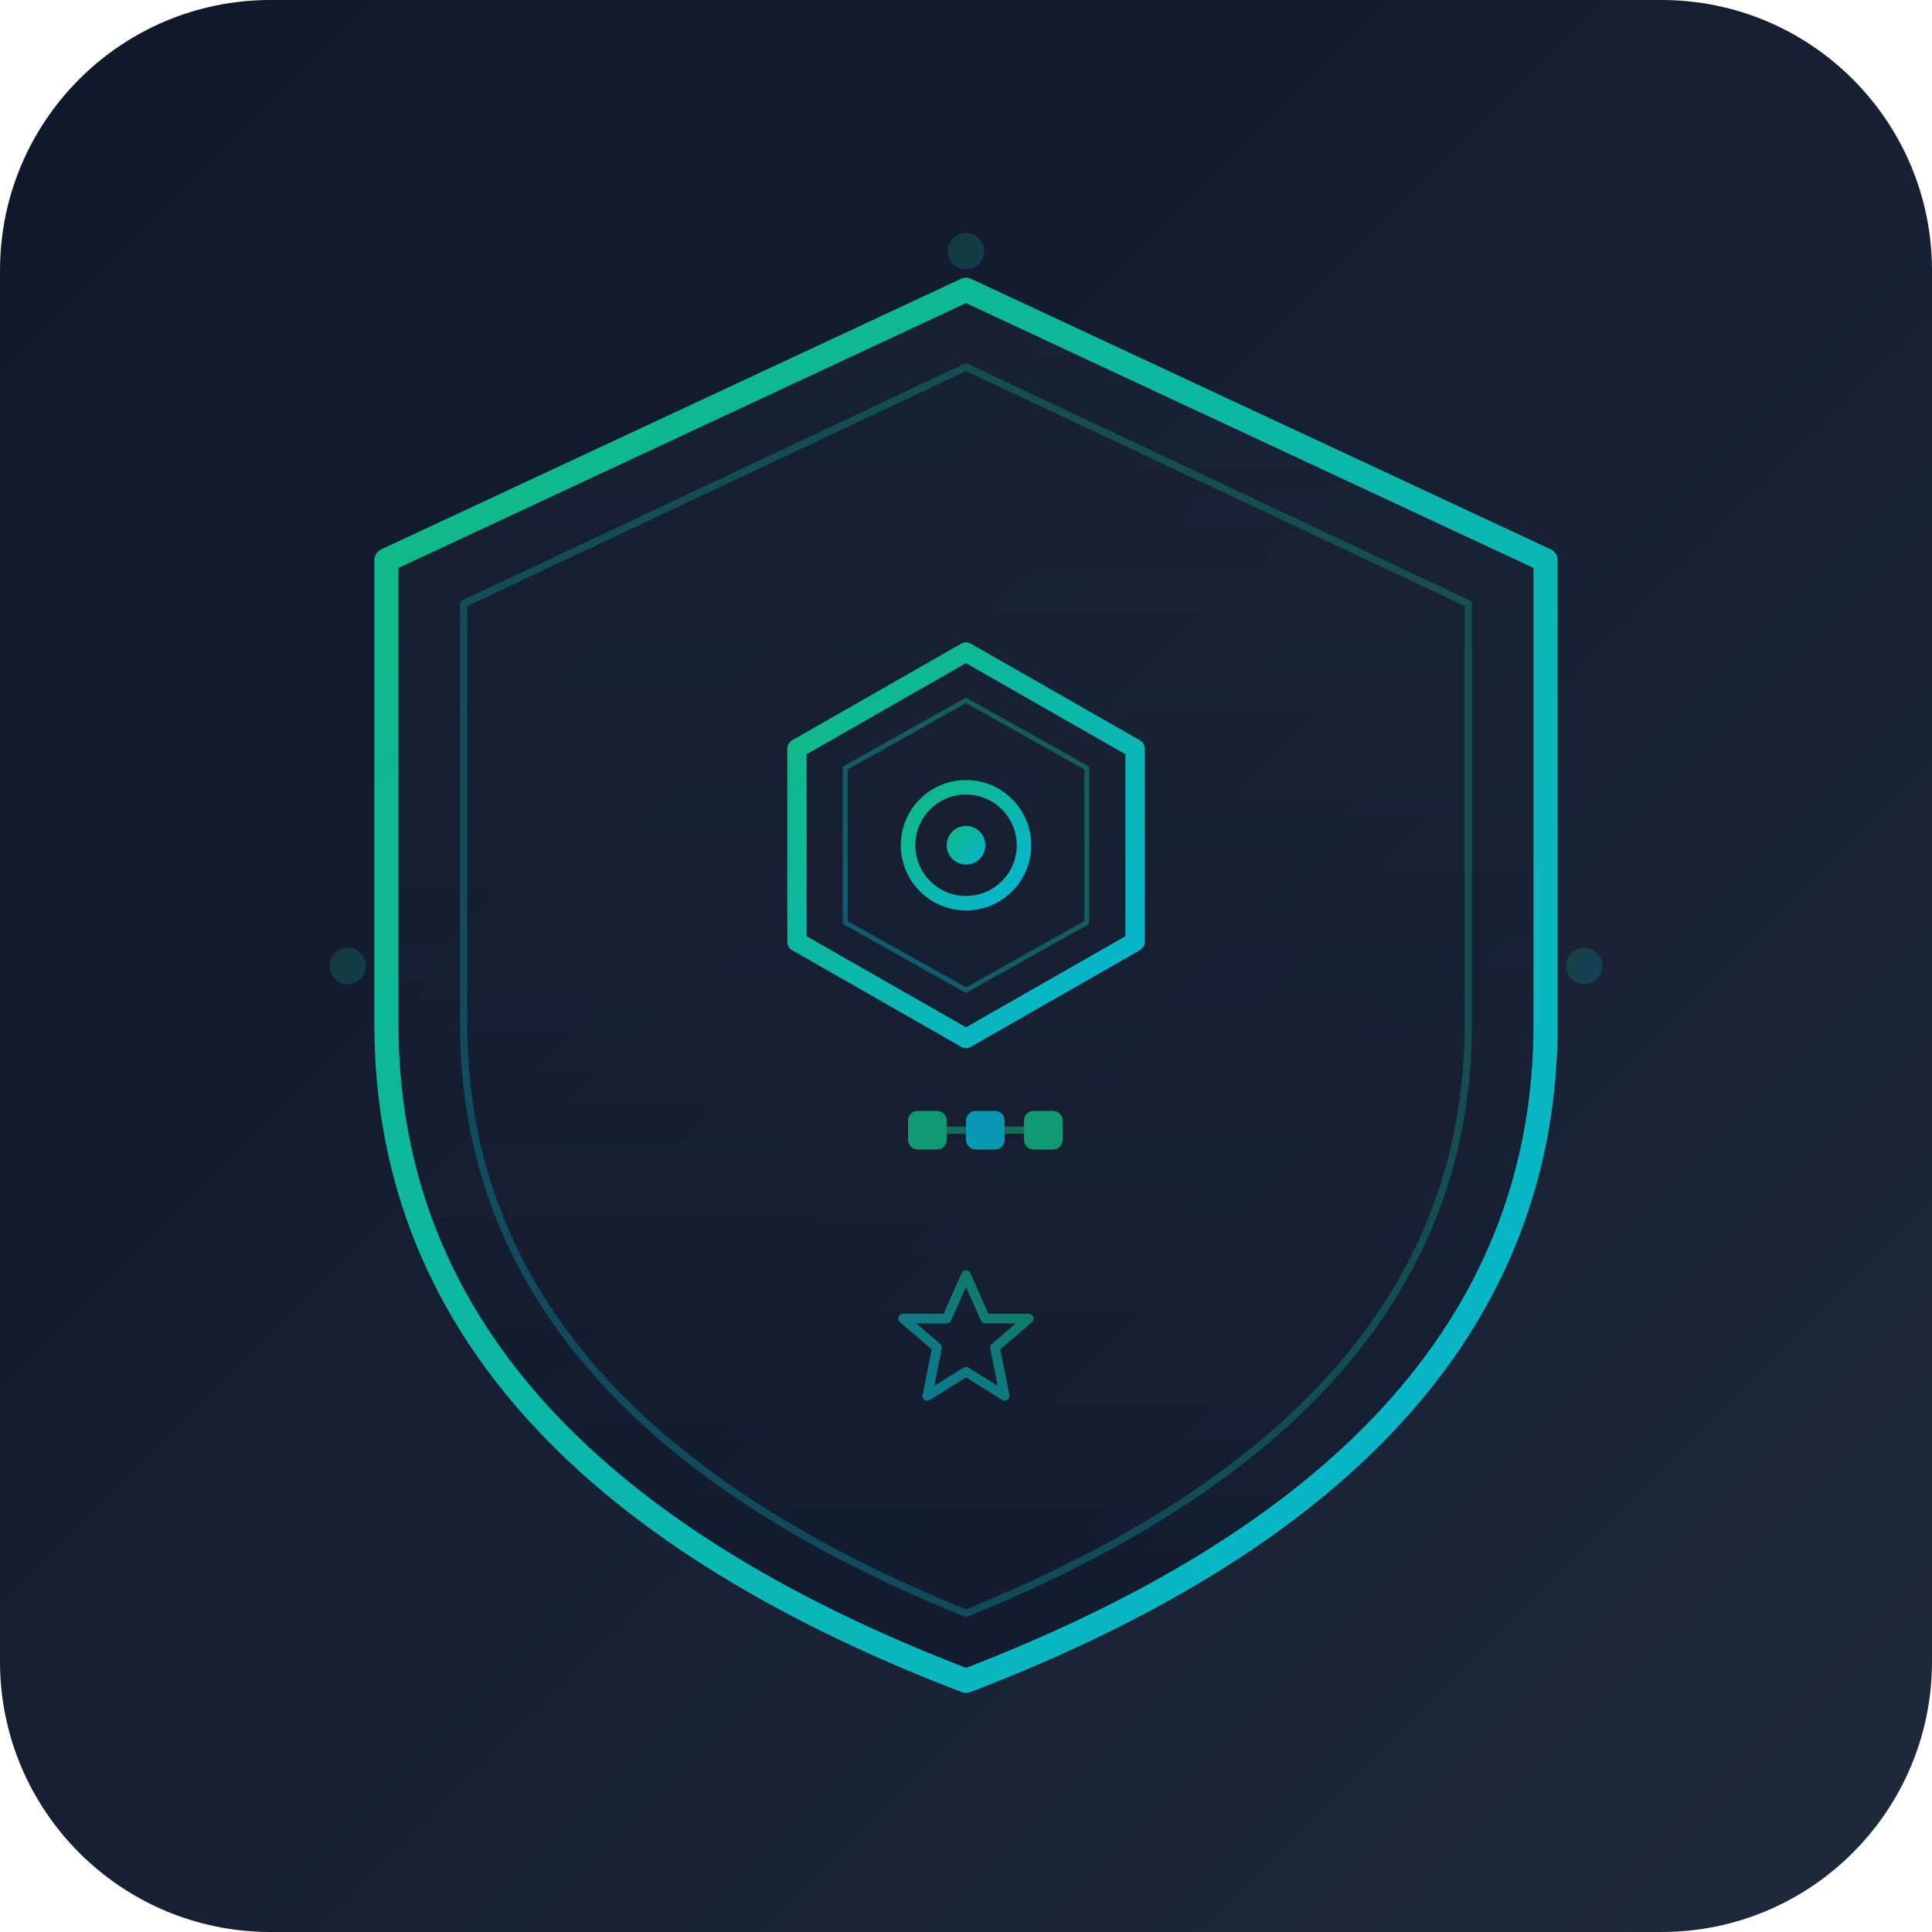
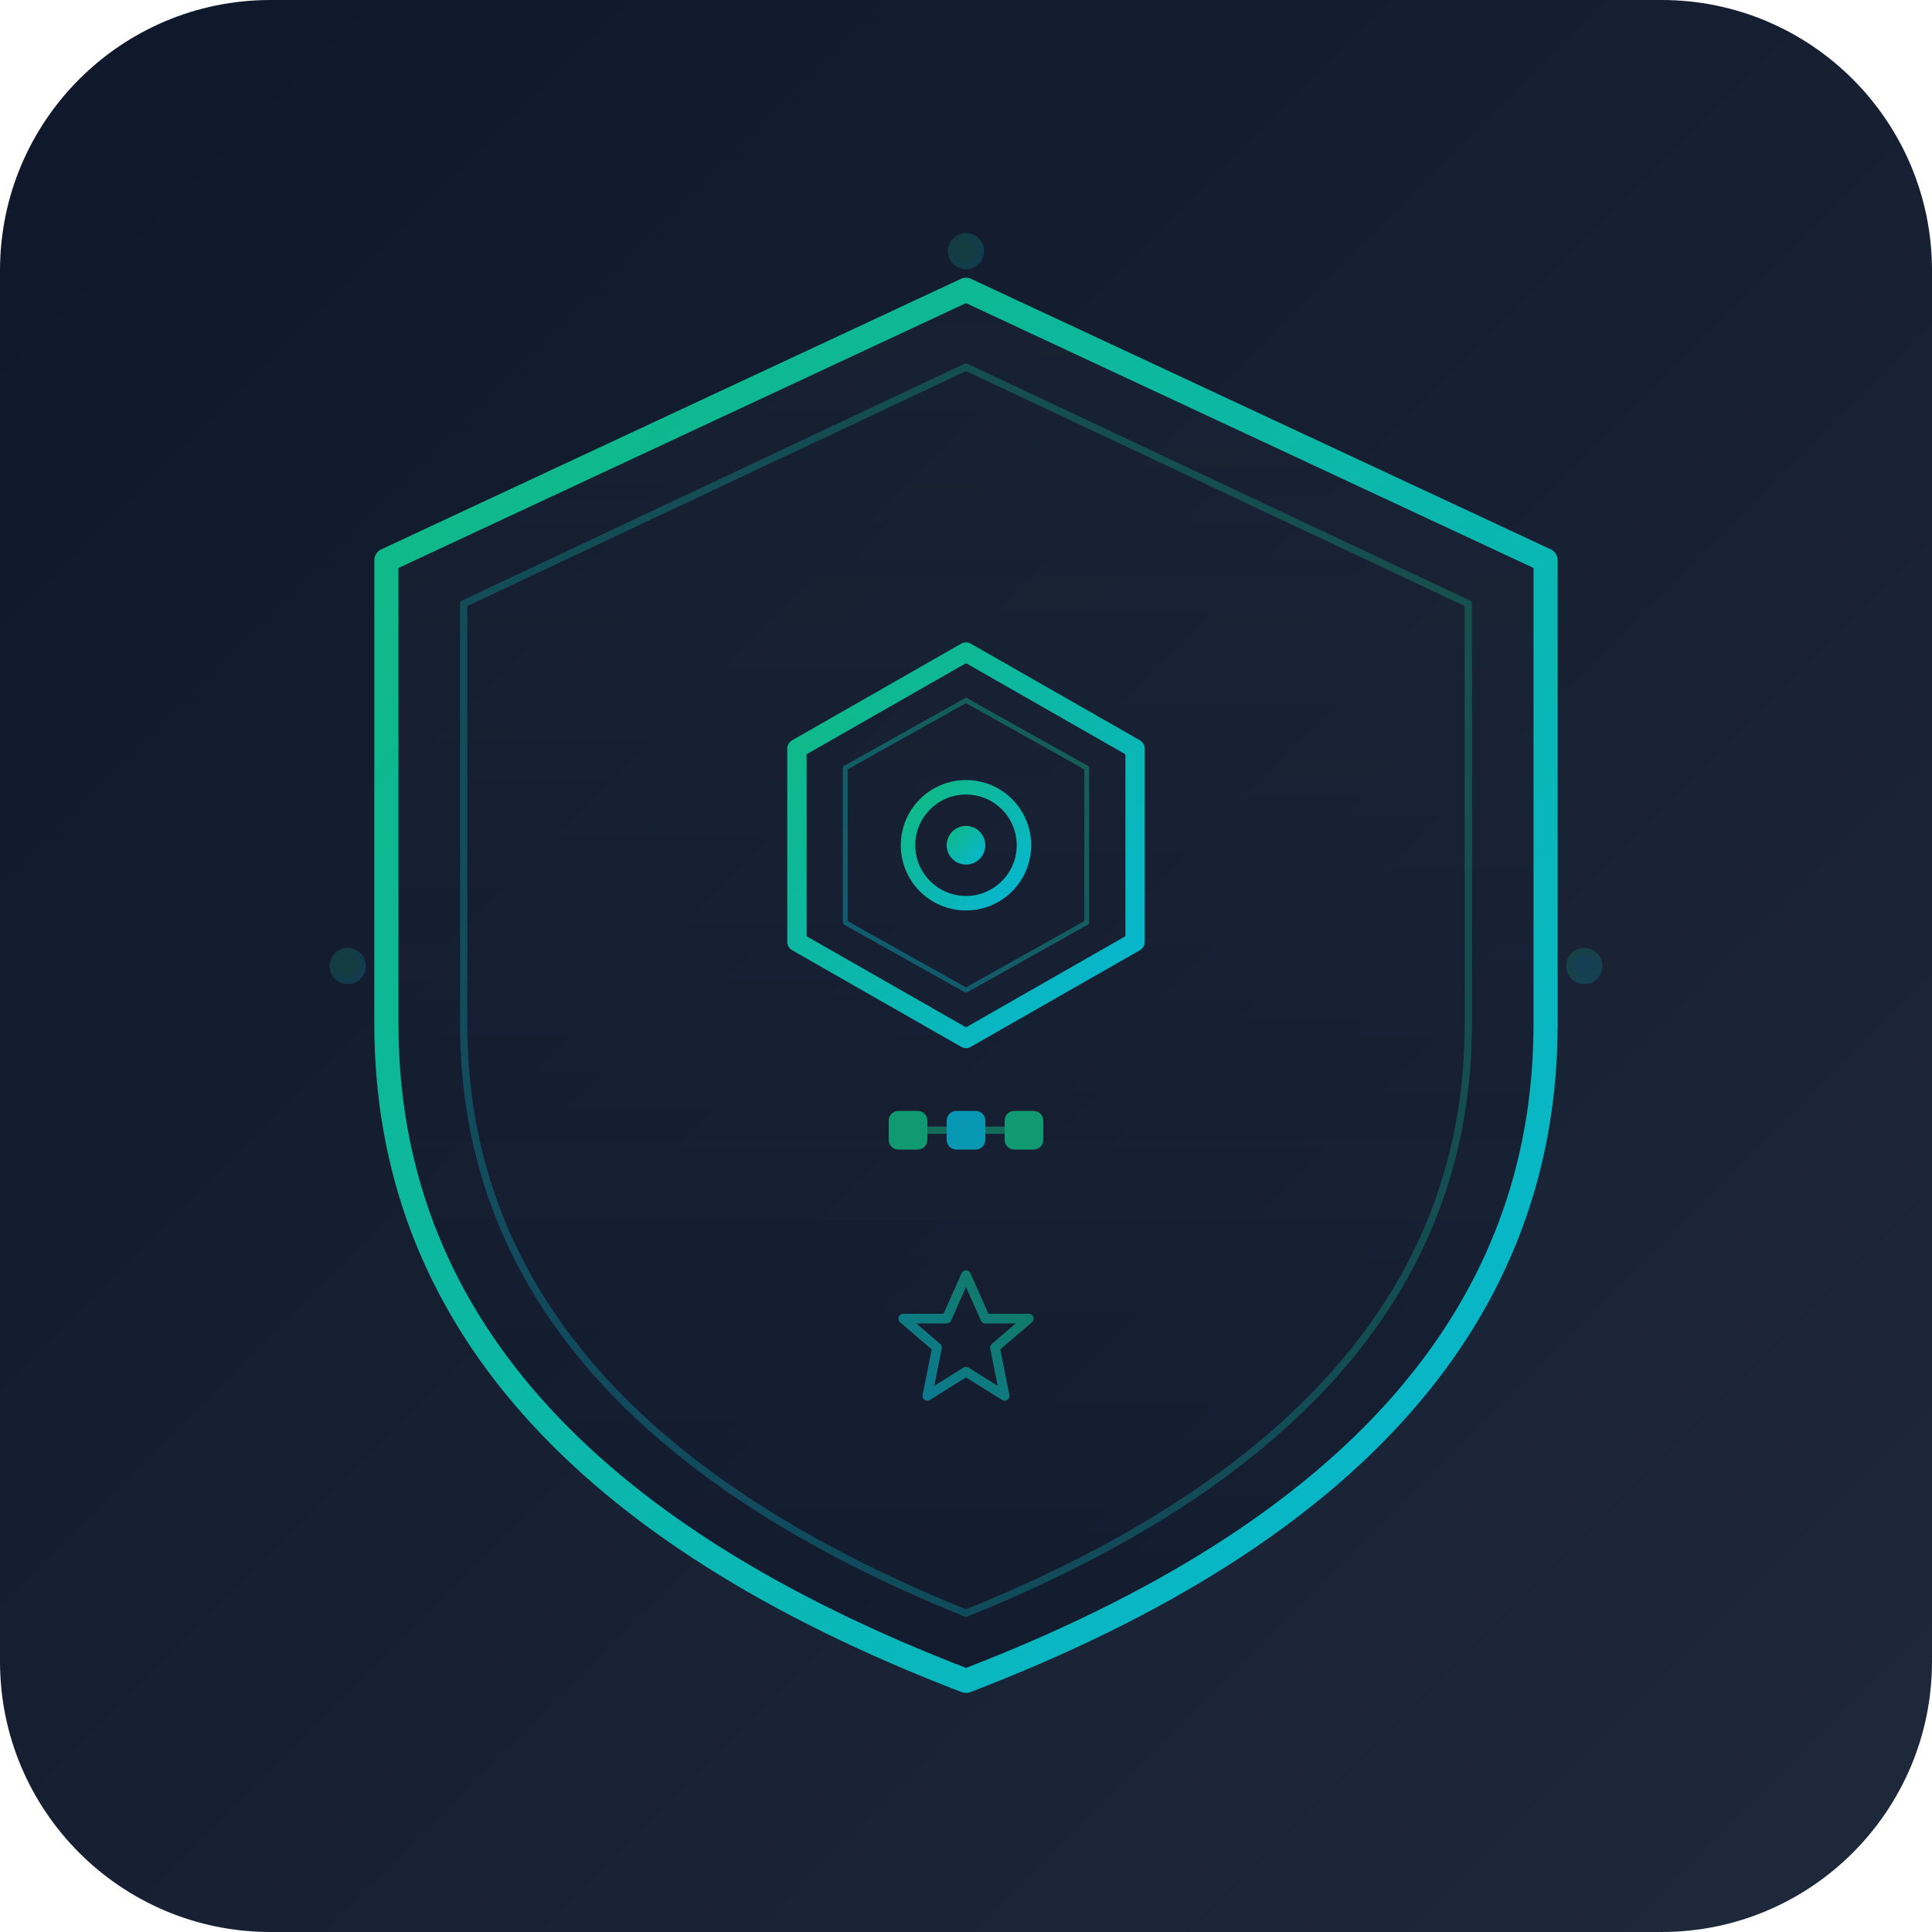
<svg xmlns="http://www.w3.org/2000/svg" viewBox="0 0 400 400" width="400" height="400">
  <defs>
    <linearGradient id="bg" x1="0%" y1="0%" x2="100%" y2="100%">
      <stop offset="0%" stop-color="#0f172a" />
      <stop offset="100%" stop-color="#1e293b" />
    </linearGradient>
    <linearGradient id="accent1" x1="0%" y1="0%" x2="100%" y2="100%">
      <stop offset="0%" stop-color="#10b981" />
      <stop offset="100%" stop-color="#06b6d4" />
    </linearGradient>
    <linearGradient id="accent2" x1="100%" y1="0%" x2="0%" y2="100%">
      <stop offset="0%" stop-color="#10b981" />
      <stop offset="100%" stop-color="#06b6d4" />
    </linearGradient>
    <linearGradient id="shieldFill" x1="0%" y1="0%" x2="0%" y2="100%">
      <stop offset="0%" stop-color="#1e293b" stop-opacity="0.3" />
      <stop offset="100%" stop-color="#0f172a" stop-opacity="0.6" />
    </linearGradient>
  </defs>
  <rect width="400" height="400" rx="56" fill="url(#bg)" />
  <path d="M200 60 L320 116 L320 212 Q320 302 200 348 Q80 302 80 212 L80 116 Z" fill="url(#shieldFill)" stroke="url(#accent1)" stroke-width="5" stroke-linejoin="round" />
  <path d="M200 76 L304 125 L304 212 Q304 292 200 334 Q96 292 96 212 L96 125 Z" fill="none" stroke="url(#accent2)" stroke-width="1.5" stroke-linejoin="round" opacity="0.3" />
  <polygon points="200,135 235,155 235,195 200,215 165,195 165,155" fill="none" stroke="url(#accent1)" stroke-width="4" stroke-linejoin="round" />
  <polygon points="200,145 225,159 225,191 200,205 175,191 175,159" fill="none" stroke="url(#accent2)" stroke-width="1" stroke-linejoin="round" opacity="0.4" />
  <circle cx="200" cy="175" r="12" fill="none" stroke="url(#accent1)" stroke-width="3" />
  <circle cx="200" cy="175" r="4" fill="url(#accent1)" />
-   <rect x="188" y="230" width="8" height="8" rx="2" fill="#10b981" opacity="0.8" />
-   <rect x="200" y="230" width="8" height="8" rx="2" fill="#06b6d4" opacity="0.8" />
-   <rect x="212" y="230" width="8" height="8" rx="2" fill="#10b981" opacity="0.8" />
-   <line x1="196" y1="234" x2="200" y2="234" stroke="#10b981" stroke-width="1.5" opacity="0.5" />
-   <line x1="208" y1="234" x2="212" y2="234" stroke="#10b981" stroke-width="1.5" opacity="0.5" />
+   <rect x="184" y="230" width="8" height="8" rx="2" fill="#10b981" opacity="0.8" />
+   <rect x="196" y="230" width="8" height="8" rx="2" fill="#06b6d4" opacity="0.8" />
+   <rect x="208" y="230" width="8" height="8" rx="2" fill="#10b981" opacity="0.8" />
+   <line x1="192" y1="234" x2="196" y2="234" stroke="#10b981" stroke-width="1.5" opacity="0.5" />
+   <line x1="204" y1="234" x2="208" y2="234" stroke="#10b981" stroke-width="1.5" opacity="0.5" />
  <g stroke="url(#accent1)" stroke-width="1.5" opacity="0.4">
    <line x1="80" y1="200" x2="120" y2="200" />
    <circle cx="72" cy="200" r="3" fill="#10b981" opacity="0.5" />
    <line x1="280" y1="200" x2="320" y2="200" />
    <circle cx="328" cy="200" r="3" fill="#06b6d4" opacity="0.5" />
    <line x1="200" y1="60" x2="200" y2="90" />
    <circle cx="200" cy="52" r="3" fill="#10b981" opacity="0.5" />
  </g>
  <g transform="translate(200,278)">
    <polygon points="0,-14 4,-5 13,-5 6,1 8,11 0,6 -8,11 -6,1 -13,-5 -4,-5" fill="none" stroke="url(#accent2)" stroke-width="2" stroke-linejoin="round" opacity="0.6" />
  </g>
</svg>
